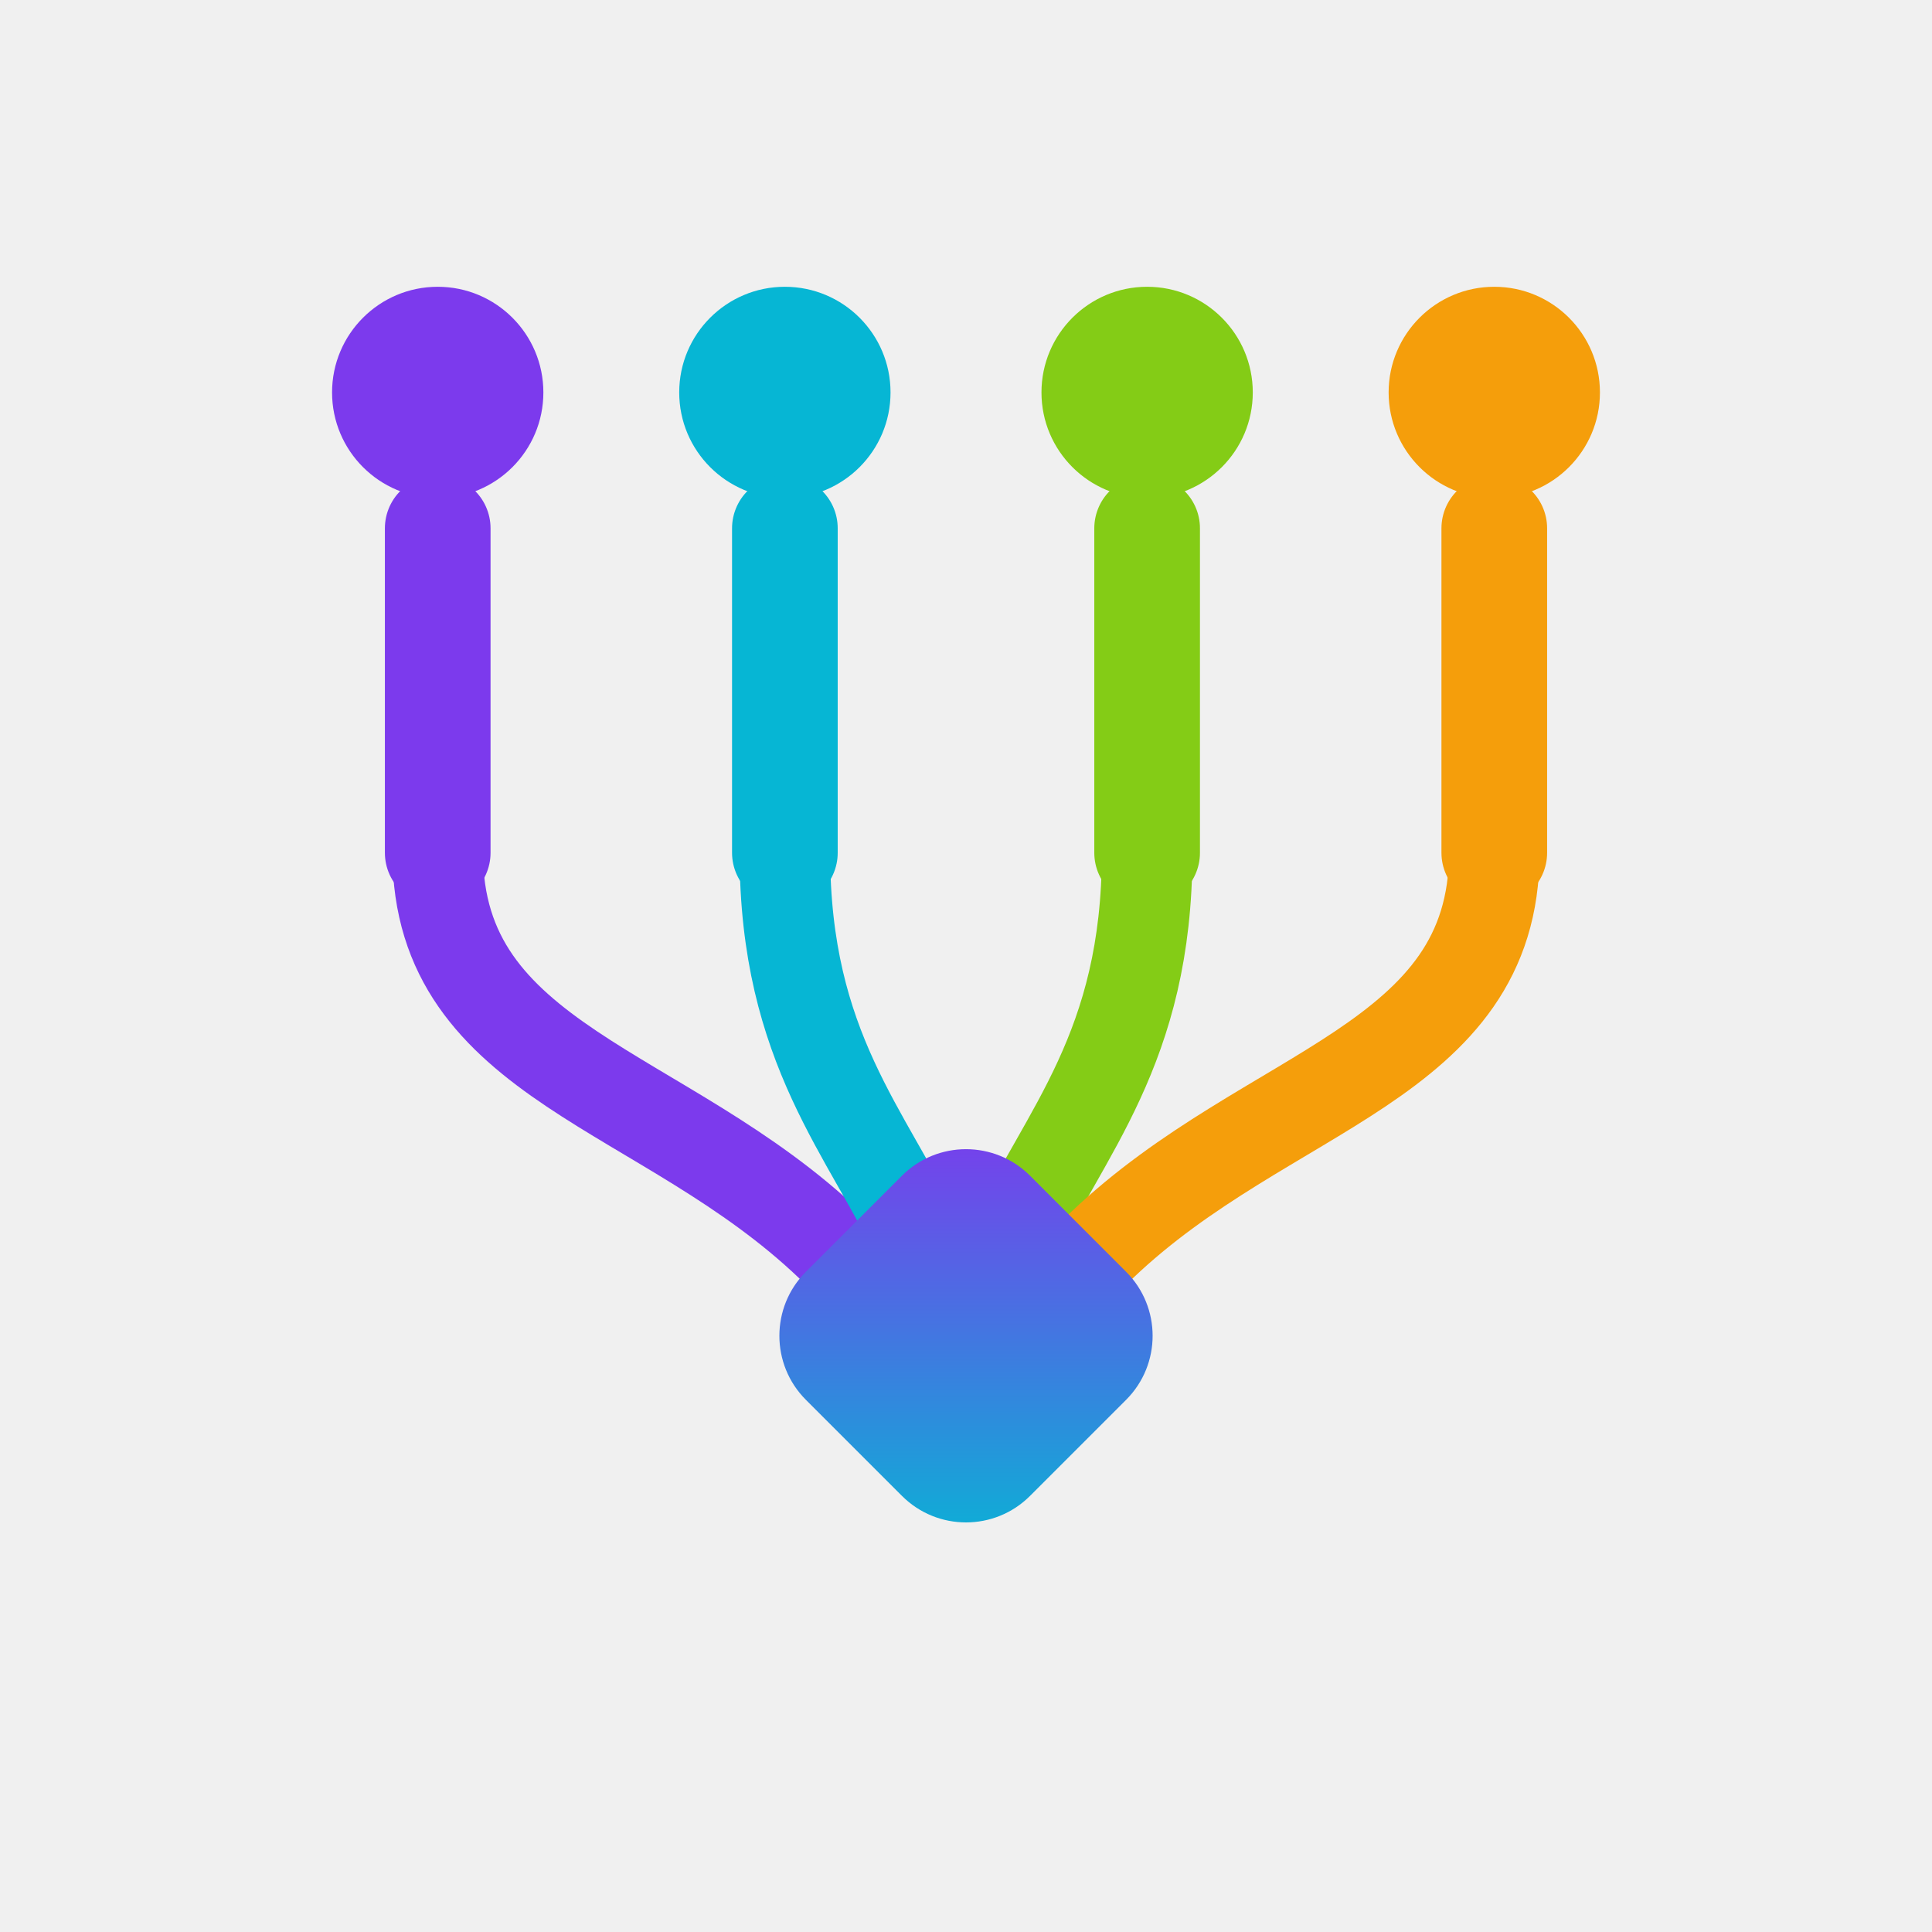
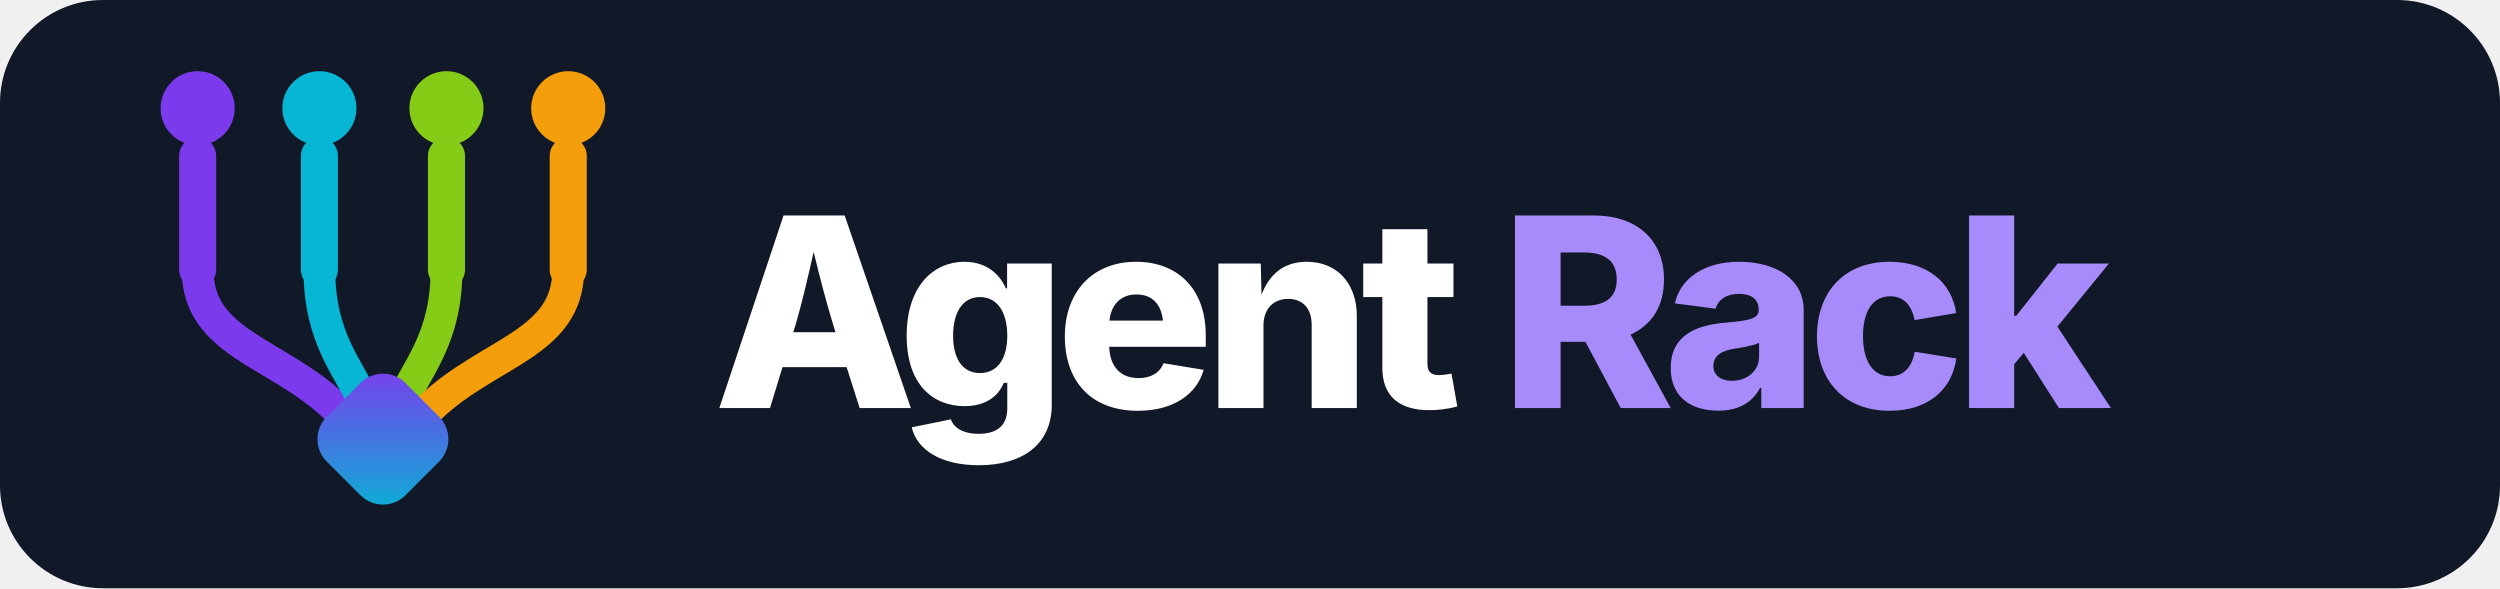
- <svg xmlns="http://www.w3.org/2000/svg" width="512" height="512" viewBox="0 0 512 512" fill="none" role="img" aria-labelledby="title desc">
+ <svg xmlns="http://www.w3.org/2000/svg" width="680" height="160" viewBox="0 0 680 160" fill="none" role="img" aria-labelledby="title desc">
+   <rect width="680" height="160" rx="28" fill="#111827" />
  <defs>
    <linearGradient id="hubGradient" x1="214" y1="314" x2="298" y2="398" gradientUnits="userSpaceOnUse">
      <stop stop-color="#7C3AED" />
      <stop offset="1" stop-color="#06B6D4" />
    </linearGradient>
  </defs>
-   <circle cx="116" cy="104" r="28" fill="#7C3AED" />
-   <path d="M116 140V226" stroke="#7C3AED" stroke-width="28" stroke-linecap="round" />
-   <circle cx="208" cy="104" r="28" fill="#06B6D4" />
-   <path d="M208 140V226" stroke="#06B6D4" stroke-width="28" stroke-linecap="round" />
-   <circle cx="304" cy="104" r="28" fill="#84CC16" />
-   <path d="M304 140V226" stroke="#84CC16" stroke-width="28" stroke-linecap="round" />
-   <circle cx="396" cy="104" r="28" fill="#F59E0B" />
-   <path d="M396 140V226" stroke="#F59E0B" stroke-width="28" stroke-linecap="round" />
-   <path d="M116 226C116 282 176 288 220 330" stroke="#7C3AED" stroke-width="24" stroke-linecap="round" />
-   <path d="M208 226C208 278 230 300 244 330" stroke="#06B6D4" stroke-width="24" stroke-linecap="round" />
-   <path d="M304 226C304 278 282 300 268 330" stroke="#84CC16" stroke-width="24" stroke-linecap="round" />
-   <path d="M396 226C396 282 336 288 292 330" stroke="#F59E0B" stroke-width="24" stroke-linecap="round" />
-   <rect x="214" y="312" width="84" height="84" rx="24" transform="rotate(45 256 354)" fill="url(#hubGradient)" />
+   <g transform="translate(12 -8) scale(0.36)">
+     <circle cx="116" cy="104" r="28" fill="#7C3AED" />
+     <path d="M116 140V226" stroke="#7C3AED" stroke-width="28" stroke-linecap="round" />
+     <circle cx="208" cy="104" r="28" fill="#06B6D4" />
+     <path d="M208 140V226" stroke="#06B6D4" stroke-width="28" stroke-linecap="round" />
+     <circle cx="304" cy="104" r="28" fill="#84CC16" />
+     <path d="M304 140V226" stroke="#84CC16" stroke-width="28" stroke-linecap="round" />
+     <circle cx="396" cy="104" r="28" fill="#F59E0B" />
+     <path d="M396 140V226" stroke="#F59E0B" stroke-width="28" stroke-linecap="round" />
+     <path d="M116 226C116 282 176 288 220 330" stroke="#7C3AED" stroke-width="24" stroke-linecap="round" />
+     <path d="M208 226C208 278 230 300 244 330" stroke="#06B6D4" stroke-width="24" stroke-linecap="round" />
+     <path d="M304 226C304 278 282 300 268 330" stroke="#84CC16" stroke-width="24" stroke-linecap="round" />
+     <path d="M396 226C396 282 336 288 292 330" stroke="#F59E0B" stroke-width="24" stroke-linecap="round" />
+     <rect x="214" y="312" width="84" height="84" rx="24" transform="rotate(45 256 354)" fill="url(#hubGradient)" />
+   </g>
+   <text x="194" y="111" fill="#FFFFFF" font-family="Inter, Arial, Helvetica, sans-serif" font-size="72" font-weight="800" letter-spacing="-3">Agent</text>
+   <text x="408" y="111" fill="#A78BFA" font-family="Inter, Arial, Helvetica, sans-serif" font-size="72" font-weight="800" letter-spacing="-3">Rack</text>
</svg>
